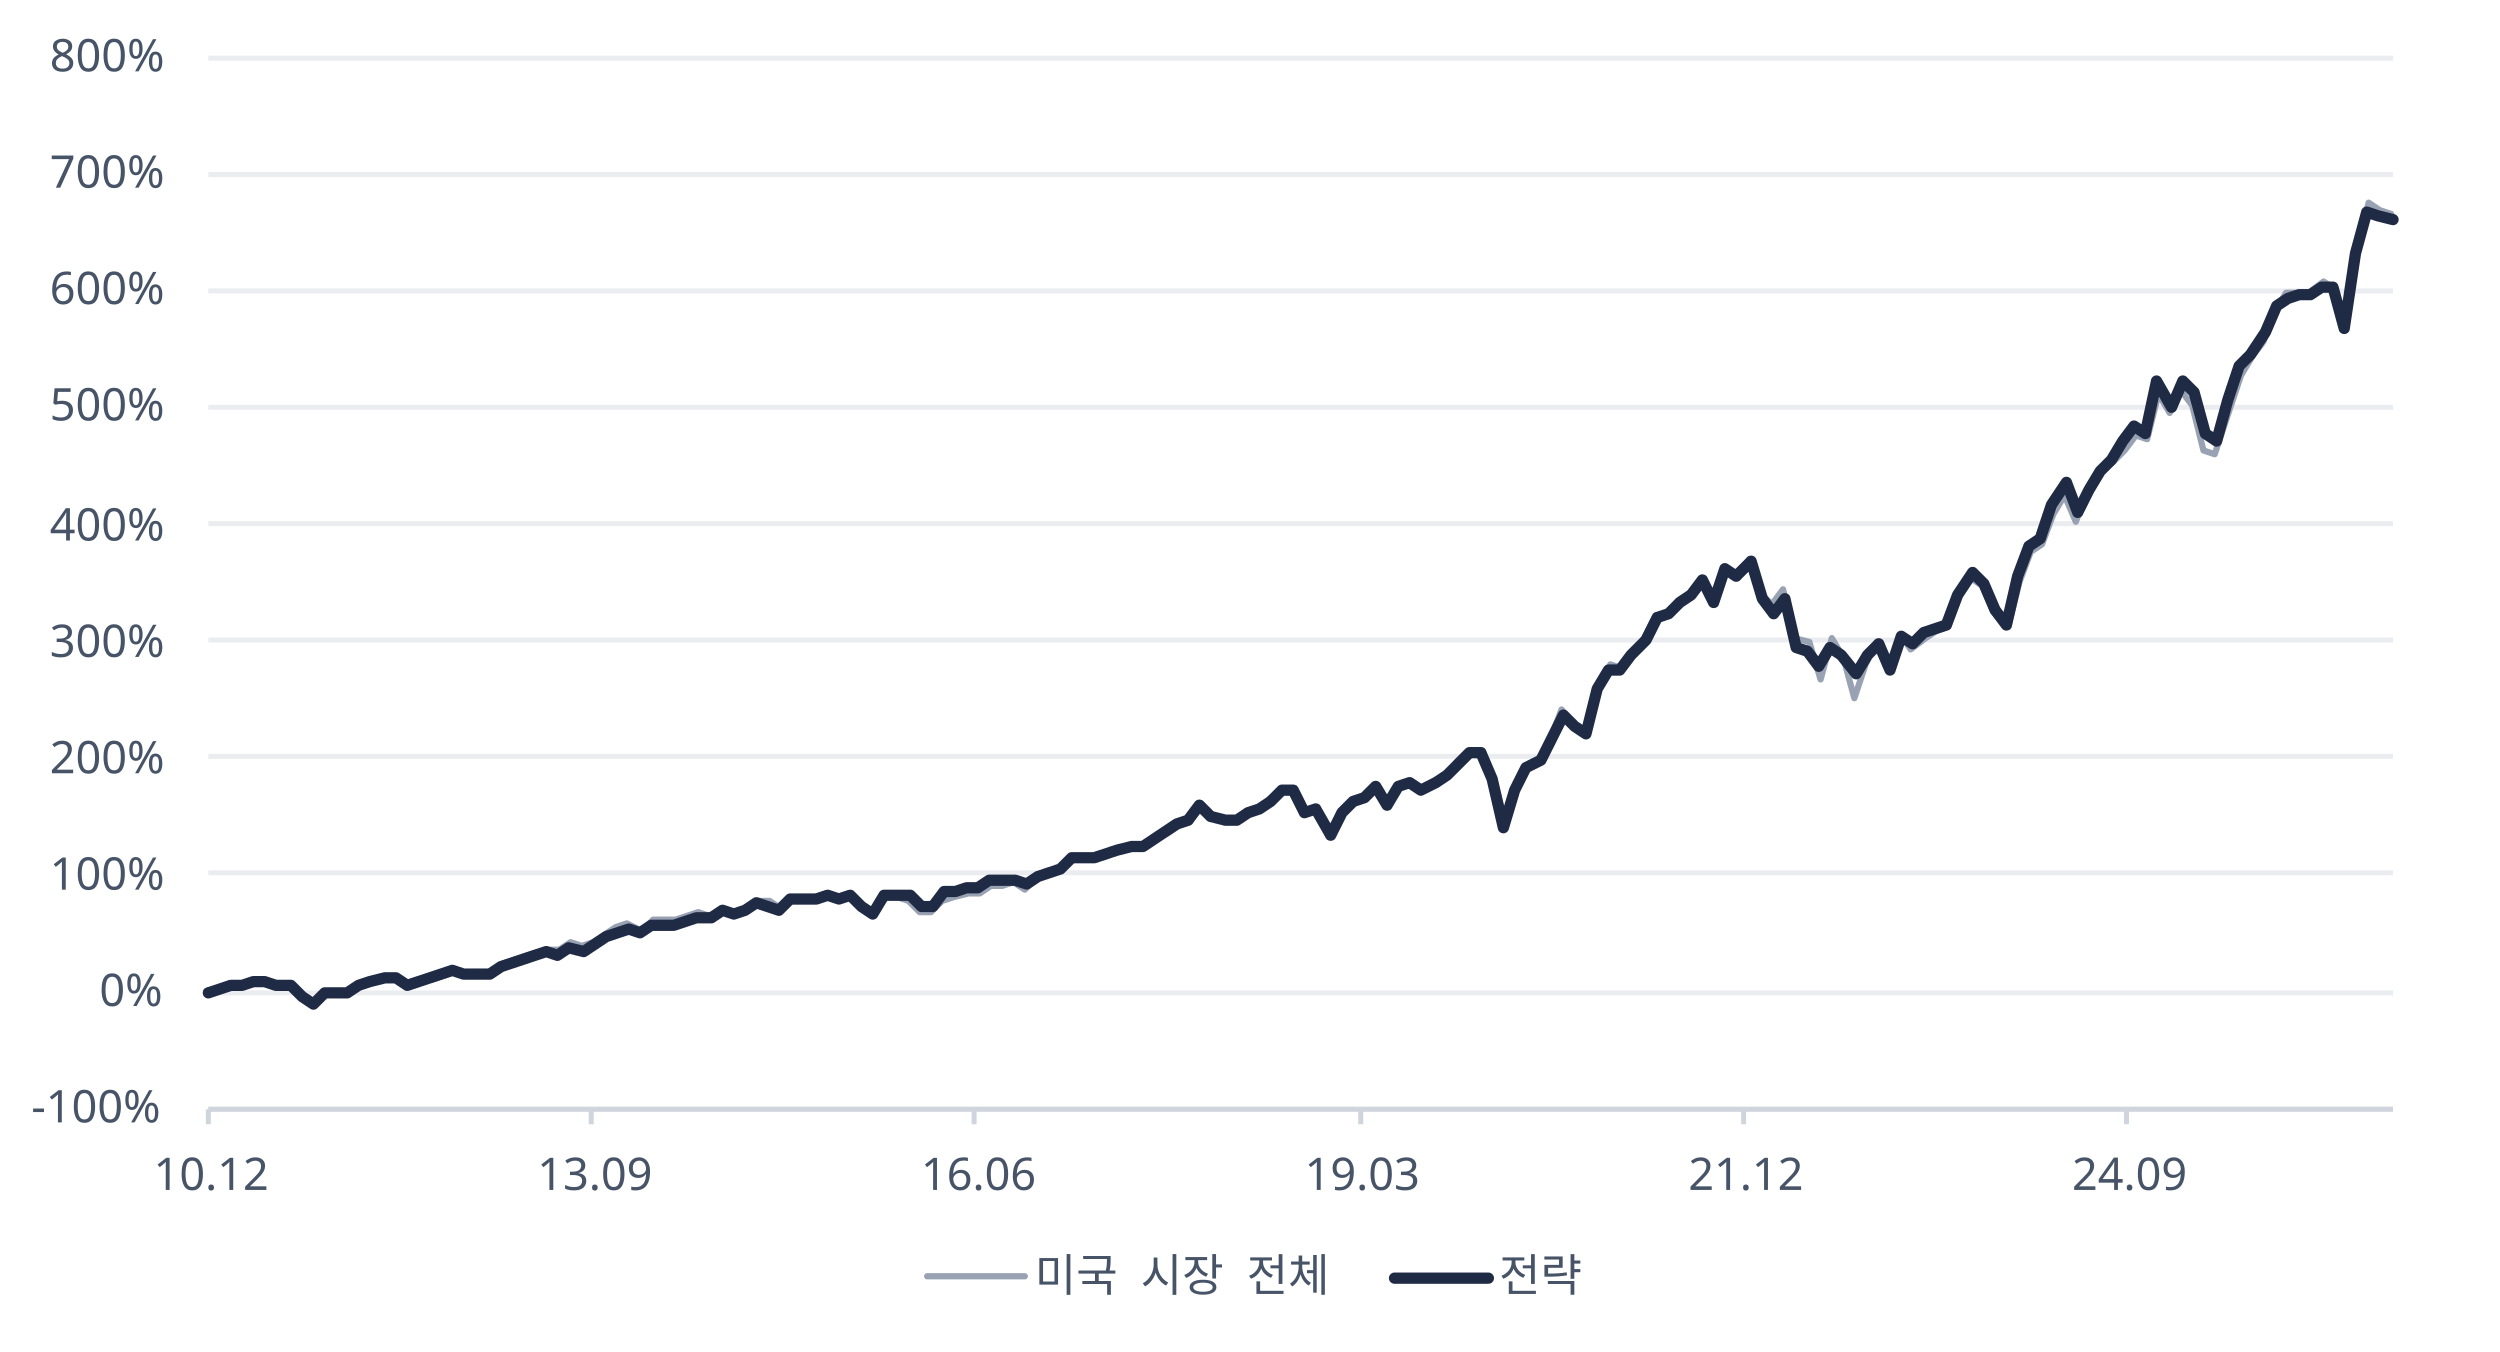
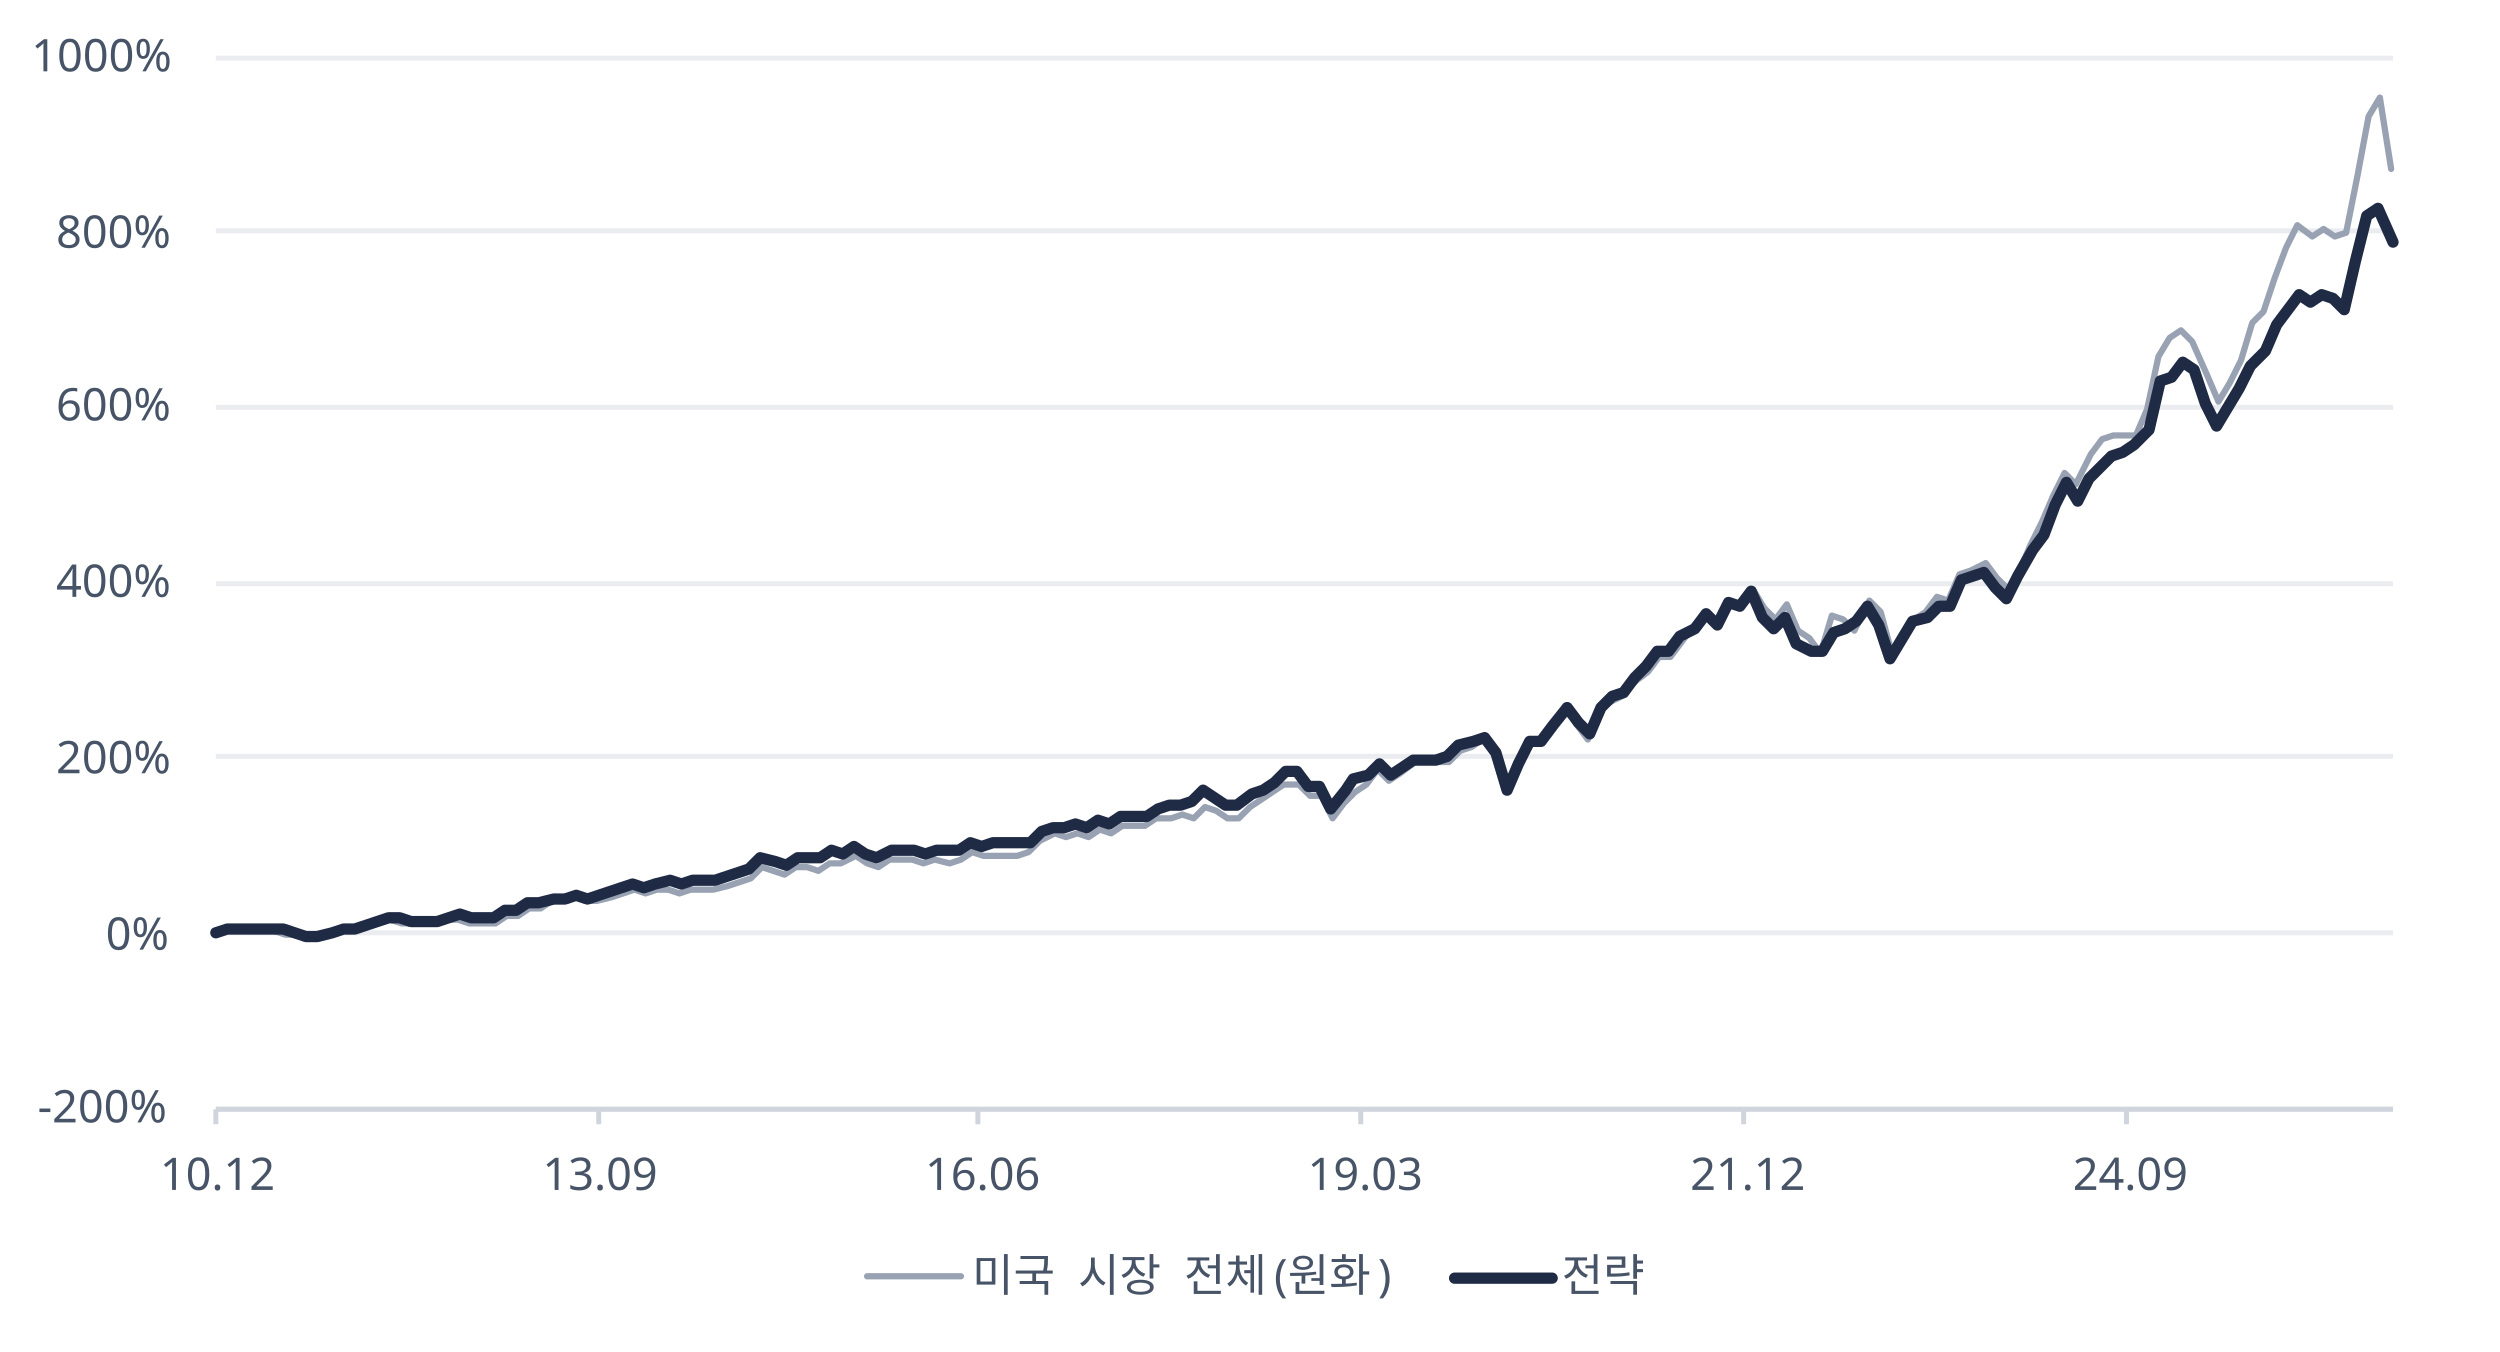
<svg xmlns="http://www.w3.org/2000/svg" width="666" height="360" xml:space="preserve" overflow="hidden">
  <defs>
    <clipPath id="clip0">
      <rect x="555" y="13" width="666" height="360" />
    </clipPath>
  </defs>
  <g clip-path="url(#clip0)" transform="translate(-555 -13)">
    <g>
-       <path d="M610.5 308.5 1192.5 308.5M610.5 277.5 1192.5 277.5M610.5 245.5 1192.5 245.5M610.5 214.5 1192.5 214.5M610.5 183.5 1192.5 183.5M610.5 152.5 1192.5 152.5M610.5 121.5 1192.5 121.5M610.5 90.5 1192.5 90.5M610.5 59.5 1192.5 59.5M610.5 28.5 1192.5 28.5" stroke="#EAECF0" stroke-width="1.333" stroke-linejoin="round" stroke-miterlimit="10" fill="none" />
+       <path d="M612.5 308.5 1192.5 308.5M612.5 261.5 1192.5 261.5M612.5 214.5 1192.5 214.5M612.5 168.5 1192.5 168.5M612.5 121.5 1192.5 121.5M612.5 74.5 1192.5 74.5M612.5 28.5 1192.5 28.5" stroke="#EAECF0" stroke-width="1.333" stroke-linejoin="round" stroke-miterlimit="10" fill="none" />
    </g>
    <g>
-       <path d="M610.5 308.5 1192.5 308.5" stroke="#D0D5DD" stroke-width="1.333" stroke-linejoin="round" stroke-miterlimit="10" fill="none" fill-rule="evenodd" />
+       <path d="M612.5 308.5 1192.5 308.5" stroke="#D0D5DD" stroke-width="1.333" stroke-linejoin="round" stroke-miterlimit="10" fill="none" fill-rule="evenodd" />
    </g>
    <g>
-       <path d="M610.5 308.5 610.5 312.5M712.5 308.5 712.5 312.5M814.5 308.5 814.5 312.5M917.5 308.5 917.5 312.5M1019.5 308.5 1019.5 312.5M1121.5 308.5 1121.5 312.5" stroke="#D0D5DD" stroke-width="1.333" stroke-linejoin="round" stroke-miterlimit="10" fill="none" />
+       <path d="M612.5 308.5 612.5 312.5M714.5 308.5 714.5 312.5M815.5 308.5 815.5 312.5M917.5 308.5 917.5 312.5M1019.5 308.5 1019.5 312.5M1121.5 308.5 1121.5 312.5" stroke="#D0D5DD" stroke-width="1.333" stroke-linejoin="round" stroke-miterlimit="10" fill="none" />
    </g>
    <g>
-       <path d="M610 277 614 276 616 275 620 275 623 274 626 275 629 275 632 276 635 278 638 280 642 277 645 277 648 277 651 275 654 274 657 273 660 273 663 275 666 274 670 274 673 273 676 272 679 273 682 272 685 272 688 270 691 269 694 268 697 267 701 266 704 266 707 264 710 265 713 264 716 262 719 260 722 259 726 261 729 258 732 258 735 258 738 257 741 256 744 257 747 255 750 256 754 255 757 253 760 253 763 255 766 252 769 252 772 252 775 251 778 252 781 251 785 255 788 256 791 252 794 252 797 253 800 256 803 256 806 253 809 252 813 251 816 251 819 249 822 249 825 248 828 250 831 247 834 246 838 244 841 242 844 242 847 241 850 240 853 240 856 239 859 238 862 237 866 235 869 233 872 232 875 227 878 230 881 232 884 232 887 229 890 229 893 226 897 223 900 223 903 229 906 228 909 236 912 229 915 226 918 225 921 222 925 228 928 222 931 221 934 223 937 221 940 220 943 216 946 213 950 213 953 221 956 232 959 222 962 217 965 215 968 210 971 202 974 206 978 208 981 196 984 190 987 191 990 187 993 183 996 177 999 177 1002 173 1005 171 1009 167 1012 174 1015 165 1018 167 1021 162 1024 171 1027 174 1030 170 1033 183 1037 184 1040 194 1043 183 1046 188 1049 199 1052 190 1055 184 1058 191 1062 183 1064 186 1068 183 1071 181 1074 180 1077 172 1080 167 1083 169 1086 176 1090 180 1093 168 1096 160 1099 158 1102 150 1105 145 1108 152 1111 144 1114 139 1118 136 1121 133 1124 129 1127 130 1130 118 1133 123 1136 117 1139 121 1142 133 1145 134 1149 122 1152 113 1155 108 1158 104 1161 96 1164 91 1167 91 1170 91 1174 88 1177 90 1180 100 1183 79 1186 67 1189 69 1192 70" stroke="#98A2B3" stroke-width="1.667" stroke-linecap="round" stroke-linejoin="round" stroke-miterlimit="10" fill="none" />
+       <path d="M612 261 615 261 618 260 621 261 624 261 628 261 631 262 634 262 637 263 640 263 643 262 646 261 649 261 652 260 655 259 659 258 662 259 665 259 668 259 671 259 674 258 677 258 680 259 683 259 687 259 690 257 693 257 696 255 699 255 702 253 705 253 708 252 711 253 714 253 718 252 721 251 724 250 727 251 730 250 733 250 736 251 739 250 742 250 745 250 749 249 752 248 755 247 758 244 761 245 764 246 767 244 770 244 773 245 776 243 779 243 783 241 786 243 789 244 792 242 795 242 798 242 801 243 804 242 808 243 811 242 814 240 817 241 820 241 823 241 826 241 829 240 832 237 836 235 839 236 842 235 845 236 848 234 851 235 854 233 857 233 860 233 863 231 867 231 870 230 873 231 876 228 879 229 882 231 885 231 888 228 891 226 894 224 897 222 901 222 904 225 907 225 910 231 913 227 916 224 919 222 922 218 925 221 928 219 932 216 935 216 938 216 941 216 944 213 947 212 950 210 953 214 956 224 959 216 963 210 966 211 969 207 972 201 975 206 978 210 981 202 984 200 988 198 990 195 994 192 997 188 1000 188 1003 184 1006 180 1009 177 1012 179 1015 173 1018 174 1022 170 1025 175 1028 178 1031 174 1034 181 1037 183 1040 187 1043 177 1046 178 1049 181 1053 173 1056 176 1059 187 1062 183 1065 178 1068 176 1071 172 1074 173 1077 166 1080 165 1084 163 1087 167 1090 170 1093 165 1096 158 1099 152 1102 145 1105 139 1108 142 1112 134 1115 130 1118 129 1121 129 1124 129 1127 122 1130 108 1133 103 1136 101 1139 104 1143 113 1146 120 1149 115 1152 109 1155 99 1158 96 1161 87 1164 79 1167 73 1171 76 1174 74 1177 76 1180 75 1183 60 1186 44 1189 39 1192 58" stroke="#98A2B3" stroke-width="1.667" stroke-linecap="round" stroke-linejoin="round" stroke-miterlimit="10" fill="none" />
    </g>
    <g>
-       <path d="M610.5 277.5 613.5 276.5 616.5 275.5 619.5 275.5 622.5 274.5 625.5 274.5 628.5 275.5 632.5 275.5 635.5 278.5 638.5 280.5 641.5 277.5 644.5 277.5 647.5 277.5 650.5 275.5 653.5 274.5 657.5 273.5 660.5 273.5 663.5 275.5 666.5 274.5 669.5 273.5 672.5 272.5 675.5 271.5 678.5 272.5 681.5 272.5 685.5 272.5 688.5 270.5 691.5 269.5 694.5 268.5 697.5 267.5 700.5 266.5 703.5 267.5 706.5 265.5 710.5 266.5 713.5 264.5 716.5 262.5 719.5 261.5 722.5 260.5 725.5 261.5 728.5 259.5 731.5 259.5 734.5 259.5 737.5 258.5 740.5 257.5 744.5 257.5 747.5 255.5 750.5 256.5 753.5 255.5 756.5 253.5 759.5 254.5 762.5 255.5 765.5 252.5 768.5 252.5 772.5 252.5 775.5 251.5 778.5 252.5 781.5 251.5 784.5 254.5 787.5 256.5 790.5 251.5 793.5 251.5 797.5 251.5 800.5 254.5 803.5 254.5 806.5 250.5 809.5 250.5 812.5 249.5 815.5 249.5 818.5 247.5 822.5 247.5 825.5 247.5 828.5 248.5 831.5 246.5 834.5 245.5 837.5 244.5 840.5 241.5 843.5 241.5 846.5 241.5 849.5 240.5 852.5 239.5 856.5 238.5 859.5 238.5 862.5 236.5 865.5 234.5 868.5 232.5 871.5 231.5 874.5 227.5 877.5 230.5 881.5 231.5 884.5 231.5 887.5 229.5 890.5 228.5 893.5 226.5 896.5 223.5 899.5 223.5 902.5 229.5 905.5 228.5 909.5 235.5 912.5 229.5 915.5 226.5 918.5 225.5 921.5 222.5 924.5 227.5 927.5 222.5 930.5 221.5 933.5 223.5 937.5 221.5 940.5 219.5 943.5 216.5 946.5 213.5 949.5 213.5 952.5 220.5 955.5 233.5 958.5 223.5 961.5 217.5 965.5 215.5 968.5 209.5 971.5 203.5 974.5 206.5 977.5 208.5 980.5 196.5 983.5 191.5 986.5 191.5 989.5 187.5 993.5 183.5 996.5 177.5 999.5 176.5 1002.5 173.5 1005.5 171.5 1008.5 167.5 1011.5 173.5 1014.5 164.5 1017.5 166.5 1021.5 162.5 1024.5 172.5 1027.5 176.5 1030.5 172.5 1033.5 185.5 1036.5 186.5 1039.5 190.5 1042.5 185.5 1045.5 187.5 1049.5 192.5 1052.5 187.5 1055.5 184.5 1058.5 191.5 1061.5 182.5 1064.5 184.5 1067.5 181.5 1070.5 180.5 1073.5 179.5 1076.5 171.5 1080.5 165.5 1083.5 168.5 1086.5 175.5 1089.5 179.5 1092.5 166.5 1095.5 158.5 1098.5 156.5 1101.5 147.5 1105.5 141.5 1108.5 149.5 1111.5 143.5 1114.5 138.5 1117.5 135.5 1120.5 130.5 1123.5 126.5 1126.5 128.5 1129.5 114.5 1133.5 121.5 1136.5 114.5 1139.5 117.5 1142.5 128.5 1145.5 130.5 1148.5 119.5 1151.5 110.5 1154.5 107.5 1158.5 101.5 1161.5 94.5 1164.5 92.5 1167.5 91.5 1170.5 91.5 1173.5 89.5 1176.5 89.5 1179.5 100.5 1182.5 80.5 1185.5 69.5 1188.5 70.5 1192.5 71.5" stroke="#1F2A44" stroke-width="3" stroke-linecap="round" stroke-linejoin="round" stroke-miterlimit="10" fill="none" />
+       <path d="M612.5 261.5 615.5 260.5 618.5 260.5 621.5 260.5 624.5 260.5 627.5 260.5 630.5 260.5 633.5 261.5 636.5 262.5 639.5 262.5 643.5 261.5 646.5 260.5 649.5 260.5 652.5 259.5 655.5 258.5 658.5 257.5 661.5 257.5 664.5 258.5 667.5 258.5 671.5 258.5 674.5 257.5 677.5 256.5 680.5 257.5 683.5 257.5 686.5 257.5 689.5 255.5 692.5 255.5 695.5 253.5 698.5 253.5 702.5 252.5 705.5 252.5 708.5 251.5 711.5 252.5 714.5 251.5 717.5 250.5 720.5 249.5 723.5 248.5 726.5 249.5 729.5 248.5 733.5 247.5 736.5 248.5 739.5 247.5 742.5 247.5 745.5 247.5 748.5 246.5 751.5 245.5 754.5 244.5 757.5 241.5 761.5 242.5 764.5 243.5 767.5 241.5 770.5 241.5 773.5 241.5 776.5 239.5 779.5 240.5 782.5 238.5 785.5 240.5 788.5 241.5 792.5 239.5 795.5 239.5 798.5 239.5 801.5 240.5 804.5 239.5 807.5 239.5 810.5 239.5 813.5 237.5 816.5 238.5 819.5 237.5 823.5 237.5 826.5 237.5 829.5 237.5 832.5 234.5 835.5 233.5 838.5 233.5 841.5 232.5 844.5 233.5 847.5 231.5 850.5 232.5 853.5 230.5 857.5 230.5 860.5 230.5 863.5 228.5 866.5 227.5 869.5 227.5 872.5 226.5 875.5 223.5 878.5 225.5 881.5 227.5 884.5 227.5 888.5 224.5 891.5 223.5 894.5 221.5 897.5 218.5 900.5 218.5 903.5 222.5 906.5 222.5 909.5 228.5 913.5 223.5 915.5 220.5 919.5 219.5 922.5 216.5 925.5 219.5 928.5 217.5 931.5 215.5 934.5 215.5 937.5 215.5 940.5 214.5 943.5 211.5 947.5 210.5 950.5 209.5 953.5 213.5 956.5 223.5 959.5 216.5 962.5 210.5 965.5 210.5 968.5 206.5 972.5 201.5 975.5 205.5 978.5 208.5 981.5 201.5 984.5 198.5 987.5 197.5 990.5 193.5 993.5 190.5 996.5 186.5 999.5 186.5 1002.5 182.5 1006.5 180.5 1009.5 176.5 1012.5 179.5 1015.5 173.5 1018.5 174.5 1021.5 170.5 1024.5 177.5 1027.5 180.5 1030.5 177.5 1033.5 184.5 1037.5 186.5 1040.5 186.5 1043.5 181.5 1046.5 180.5 1049.5 178.5 1052.5 174.5 1055.5 179.5 1058.5 188.5 1061.5 183.5 1064.5 178.5 1068.5 177.5 1071.5 174.5 1074.5 174.5 1077.5 167.5 1080.5 166.5 1083.5 165.5 1086.5 169.5 1089.5 172.5 1092.5 166.5 1096.5 159.5 1099.5 155.5 1102.5 147.5 1105.5 141.5 1108.5 146.5 1111.5 140.5 1114.5 137.5 1117.5 134.5 1120.5 133.5 1123.5 131.5 1127.5 127.5 1130.5 114.5 1133.5 113.5 1136.5 109.5 1139.5 111.5 1142.5 120.5 1145.5 126.5 1148.5 121.5 1151.5 116.5 1154.5 110.5 1158.5 106.5 1161.5 99.5 1164.5 95.5 1167.5 91.5 1170.5 93.5 1173.5 91.5 1176.5 92.5 1179.5 95.5 1182.5 82.5 1185.5 70.5 1188.5 68.5 1192.5 77.5" stroke="#1F2A44" stroke-width="3" stroke-linecap="round" stroke-linejoin="round" stroke-miterlimit="10" fill="none" />
    </g>
    <g>
-       <text fill="#475467" font-family="Malgun Gothic,Malgun Gothic_MSFontService,sans-serif" font-weight="400" font-size="12" transform="translate(563.333 312)">-100%</text>
+       <text fill="#475467" font-family="Malgun Gothic,Malgun Gothic_MSFontService,sans-serif" font-weight="400" font-size="12" transform="translate(565.02 312)">-200%</text>
    </g>
    <g>
-       <text fill="#475467" font-family="Malgun Gothic,Malgun Gothic_MSFontService,sans-serif" font-weight="400" font-size="12" transform="translate(581.467 281)">0%</text>
+       <text fill="#475467" font-family="Malgun Gothic,Malgun Gothic_MSFontService,sans-serif" font-weight="400" font-size="12" transform="translate(583.154 266)">0%</text>
    </g>
    <g>
-       <text fill="#475467" font-family="Malgun Gothic,Malgun Gothic_MSFontService,sans-serif" font-weight="400" font-size="12" transform="translate(568.253 250)">100%</text>
+       <text fill="#475467" font-family="Malgun Gothic,Malgun Gothic_MSFontService,sans-serif" font-weight="400" font-size="12" transform="translate(569.94 219)">200%</text>
    </g>
    <g>
-       <text fill="#475467" font-family="Malgun Gothic,Malgun Gothic_MSFontService,sans-serif" font-weight="400" font-size="12" transform="translate(568.253 219)">200%</text>
+       <text fill="#475467" font-family="Malgun Gothic,Malgun Gothic_MSFontService,sans-serif" font-weight="400" font-size="12" transform="translate(569.94 172)">400%</text>
    </g>
    <g>
-       <text fill="#475467" font-family="Malgun Gothic,Malgun Gothic_MSFontService,sans-serif" font-weight="400" font-size="12" transform="translate(568.253 188)">300%</text>
+       <text fill="#475467" font-family="Malgun Gothic,Malgun Gothic_MSFontService,sans-serif" font-weight="400" font-size="12" transform="translate(569.94 125)">600%</text>
    </g>
    <g>
-       <text fill="#475467" font-family="Malgun Gothic,Malgun Gothic_MSFontService,sans-serif" font-weight="400" font-size="12" transform="translate(568.253 157)">400%</text>
+       <text fill="#475467" font-family="Malgun Gothic,Malgun Gothic_MSFontService,sans-serif" font-weight="400" font-size="12" transform="translate(569.94 79)">800%</text>
    </g>
    <g>
-       <text fill="#475467" font-family="Malgun Gothic,Malgun Gothic_MSFontService,sans-serif" font-weight="400" font-size="12" transform="translate(568.253 125)">500%</text>
+       <text fill="#475467" font-family="Malgun Gothic,Malgun Gothic_MSFontService,sans-serif" font-weight="400" font-size="12" transform="translate(563.333 32)">1000%</text>
    </g>
    <g>
-       <text fill="#475467" font-family="Malgun Gothic,Malgun Gothic_MSFontService,sans-serif" font-weight="400" font-size="12" transform="translate(568.253 94)">600%</text>
+       <text fill="#475467" font-family="Malgun Gothic,Malgun Gothic_MSFontService,sans-serif" font-weight="400" font-size="12" transform="translate(597.607 330)">10.12</text>
    </g>
    <g>
-       <text fill="#475467" font-family="Malgun Gothic,Malgun Gothic_MSFontService,sans-serif" font-weight="400" font-size="12" transform="translate(568.253 63)">700%</text>
+       <text fill="#475467" font-family="Malgun Gothic,Malgun Gothic_MSFontService,sans-serif" font-weight="400" font-size="12" transform="translate(699.523 330)">13.09</text>
    </g>
    <g>
-       <text fill="#475467" font-family="Malgun Gothic,Malgun Gothic_MSFontService,sans-serif" font-weight="400" font-size="12" transform="translate(568.253 32)">800%</text>
+       <text fill="#475467" font-family="Malgun Gothic,Malgun Gothic_MSFontService,sans-serif" font-weight="400" font-size="12" transform="translate(801.44 330)">16.06</text>
    </g>
    <g>
-       <text fill="#475467" font-family="Malgun Gothic,Malgun Gothic_MSFontService,sans-serif" font-weight="400" font-size="12" transform="translate(595.92 330)">10.12</text>
+       <text fill="#475467" font-family="Malgun Gothic,Malgun Gothic_MSFontService,sans-serif" font-weight="400" font-size="12" transform="translate(903.356 330)">19.03</text>
    </g>
    <g>
-       <text fill="#475467" font-family="Malgun Gothic,Malgun Gothic_MSFontService,sans-serif" font-weight="400" font-size="12" transform="translate(698.133 330)">13.09</text>
+       <text fill="#475467" font-family="Malgun Gothic,Malgun Gothic_MSFontService,sans-serif" font-weight="400" font-size="12" transform="translate(1005.27 330)">21.12</text>
    </g>
    <g>
-       <text fill="#475467" font-family="Malgun Gothic,Malgun Gothic_MSFontService,sans-serif" font-weight="400" font-size="12" transform="translate(800.346 330)">16.06</text>
+       <text fill="#475467" font-family="Malgun Gothic,Malgun Gothic_MSFontService,sans-serif" font-weight="400" font-size="12" transform="translate(1107.19 330)">24.09</text>
    </g>
    <g>
-       <text fill="#475467" font-family="Malgun Gothic,Malgun Gothic_MSFontService,sans-serif" font-weight="400" font-size="12" transform="translate(902.559 330)">19.03</text>
+       <path d="M786 353 811 353" stroke="#98A2B3" stroke-width="1.667" stroke-linecap="round" stroke-linejoin="round" stroke-miterlimit="10" fill="none" fill-rule="evenodd" />
    </g>
    <g>
-       <text fill="#475467" font-family="Malgun Gothic,Malgun Gothic_MSFontService,sans-serif" font-weight="400" font-size="12" transform="translate(1004.77 330)">21.12</text>
+       <text fill="#475467" font-family="Malgun Gothic,Malgun Gothic_MSFontService,sans-serif" font-weight="400" font-size="12" transform="translate(813.968 357)">미국</text>
    </g>
    <g>
-       <text fill="#475467" font-family="Malgun Gothic,Malgun Gothic_MSFontService,sans-serif" font-weight="400" font-size="12" transform="translate(1106.98 330)">24.09</text>
+       <text fill="#475467" font-family="Malgun Gothic,Malgun Gothic_MSFontService,sans-serif" font-weight="400" font-size="12" transform="translate(842.188 357)">시장</text>
    </g>
    <g>
-       <path d="M802 353 828 353" stroke="#98A2B3" stroke-width="1.667" stroke-linecap="round" stroke-linejoin="round" stroke-miterlimit="10" fill="none" fill-rule="evenodd" />
+       <text fill="#475467" font-family="Malgun Gothic,Malgun Gothic_MSFontService,sans-serif" font-weight="400" font-size="12" transform="translate(870.408 357)">전체</text>
    </g>
    <g>
-       <text fill="#475467" font-family="Malgun Gothic,Malgun Gothic_MSFontService,sans-serif" font-weight="400" font-size="12" transform="translate(830.665 357)">미국</text>
+       <text fill="#475467" font-family="Malgun Gothic,Malgun Gothic_MSFontService,sans-serif" font-weight="400" font-size="12" transform="translate(894.408 357)">(</text>
    </g>
    <g>
-       <text fill="#475467" font-family="Malgun Gothic,Malgun Gothic_MSFontService,sans-serif" font-weight="400" font-size="12" transform="translate(858.885 357)">시장</text>
+       <text fill="#475467" font-family="Malgun Gothic,Malgun Gothic_MSFontService,sans-serif" font-weight="400" font-size="12" transform="translate(898.062 357)">원화</text>
    </g>
    <g>
-       <text fill="#475467" font-family="Malgun Gothic,Malgun Gothic_MSFontService,sans-serif" font-weight="400" font-size="12" transform="translate(887.105 357)">전체</text>
+       <text fill="#475467" font-family="Malgun Gothic,Malgun Gothic_MSFontService,sans-serif" font-weight="400" font-size="12" transform="translate(922.062 357)">)</text>
    </g>
    <g>
-       <path d="M926.5 353.5 951.5 353.5" stroke="#1F2A44" stroke-width="3" stroke-linecap="round" stroke-linejoin="round" stroke-miterlimit="10" fill="none" fill-rule="evenodd" />
+       <path d="M942.5 353.5 968.5 353.5" stroke="#1F2A44" stroke-width="3" stroke-linecap="round" stroke-linejoin="round" stroke-miterlimit="10" fill="none" fill-rule="evenodd" />
    </g>
    <g>
-       <text fill="#475467" font-family="Malgun Gothic,Malgun Gothic_MSFontService,sans-serif" font-weight="400" font-size="12" transform="translate(954.334 357)">전략</text>
+       <text fill="#475467" font-family="Malgun Gothic,Malgun Gothic_MSFontService,sans-serif" font-weight="400" font-size="12" transform="translate(971.031 357)">전략</text>
    </g>
  </g>
</svg>
